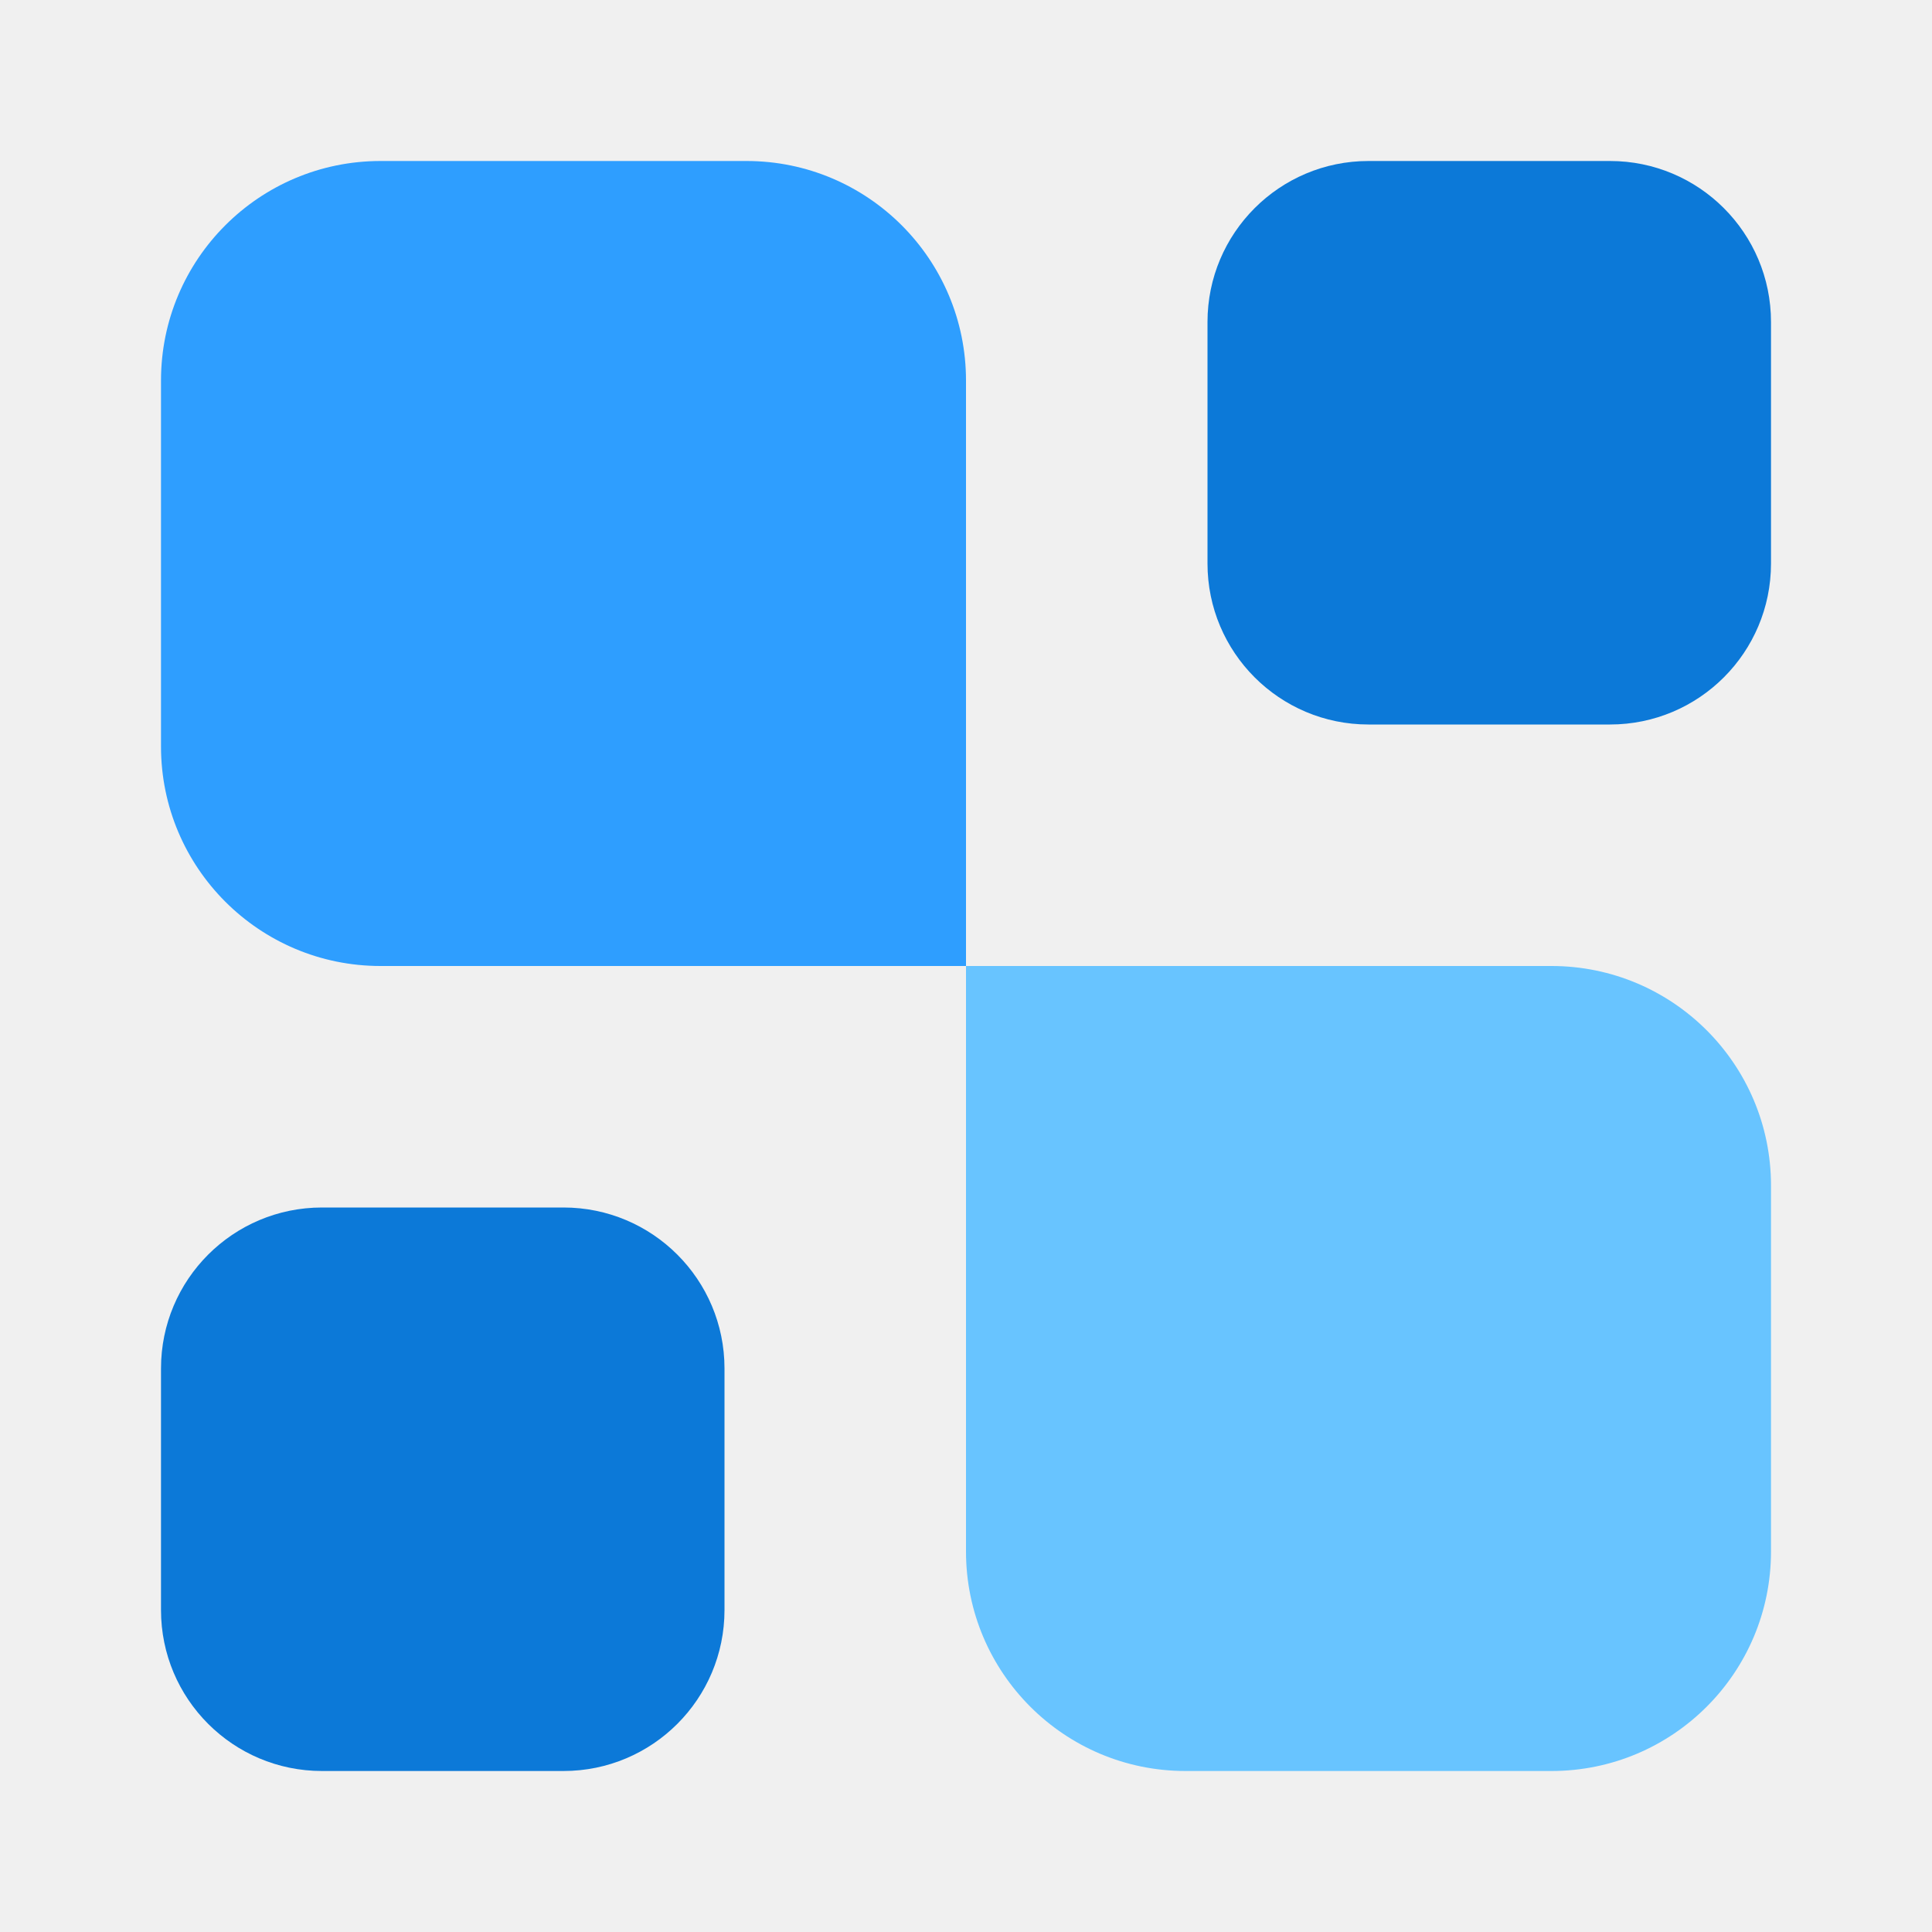
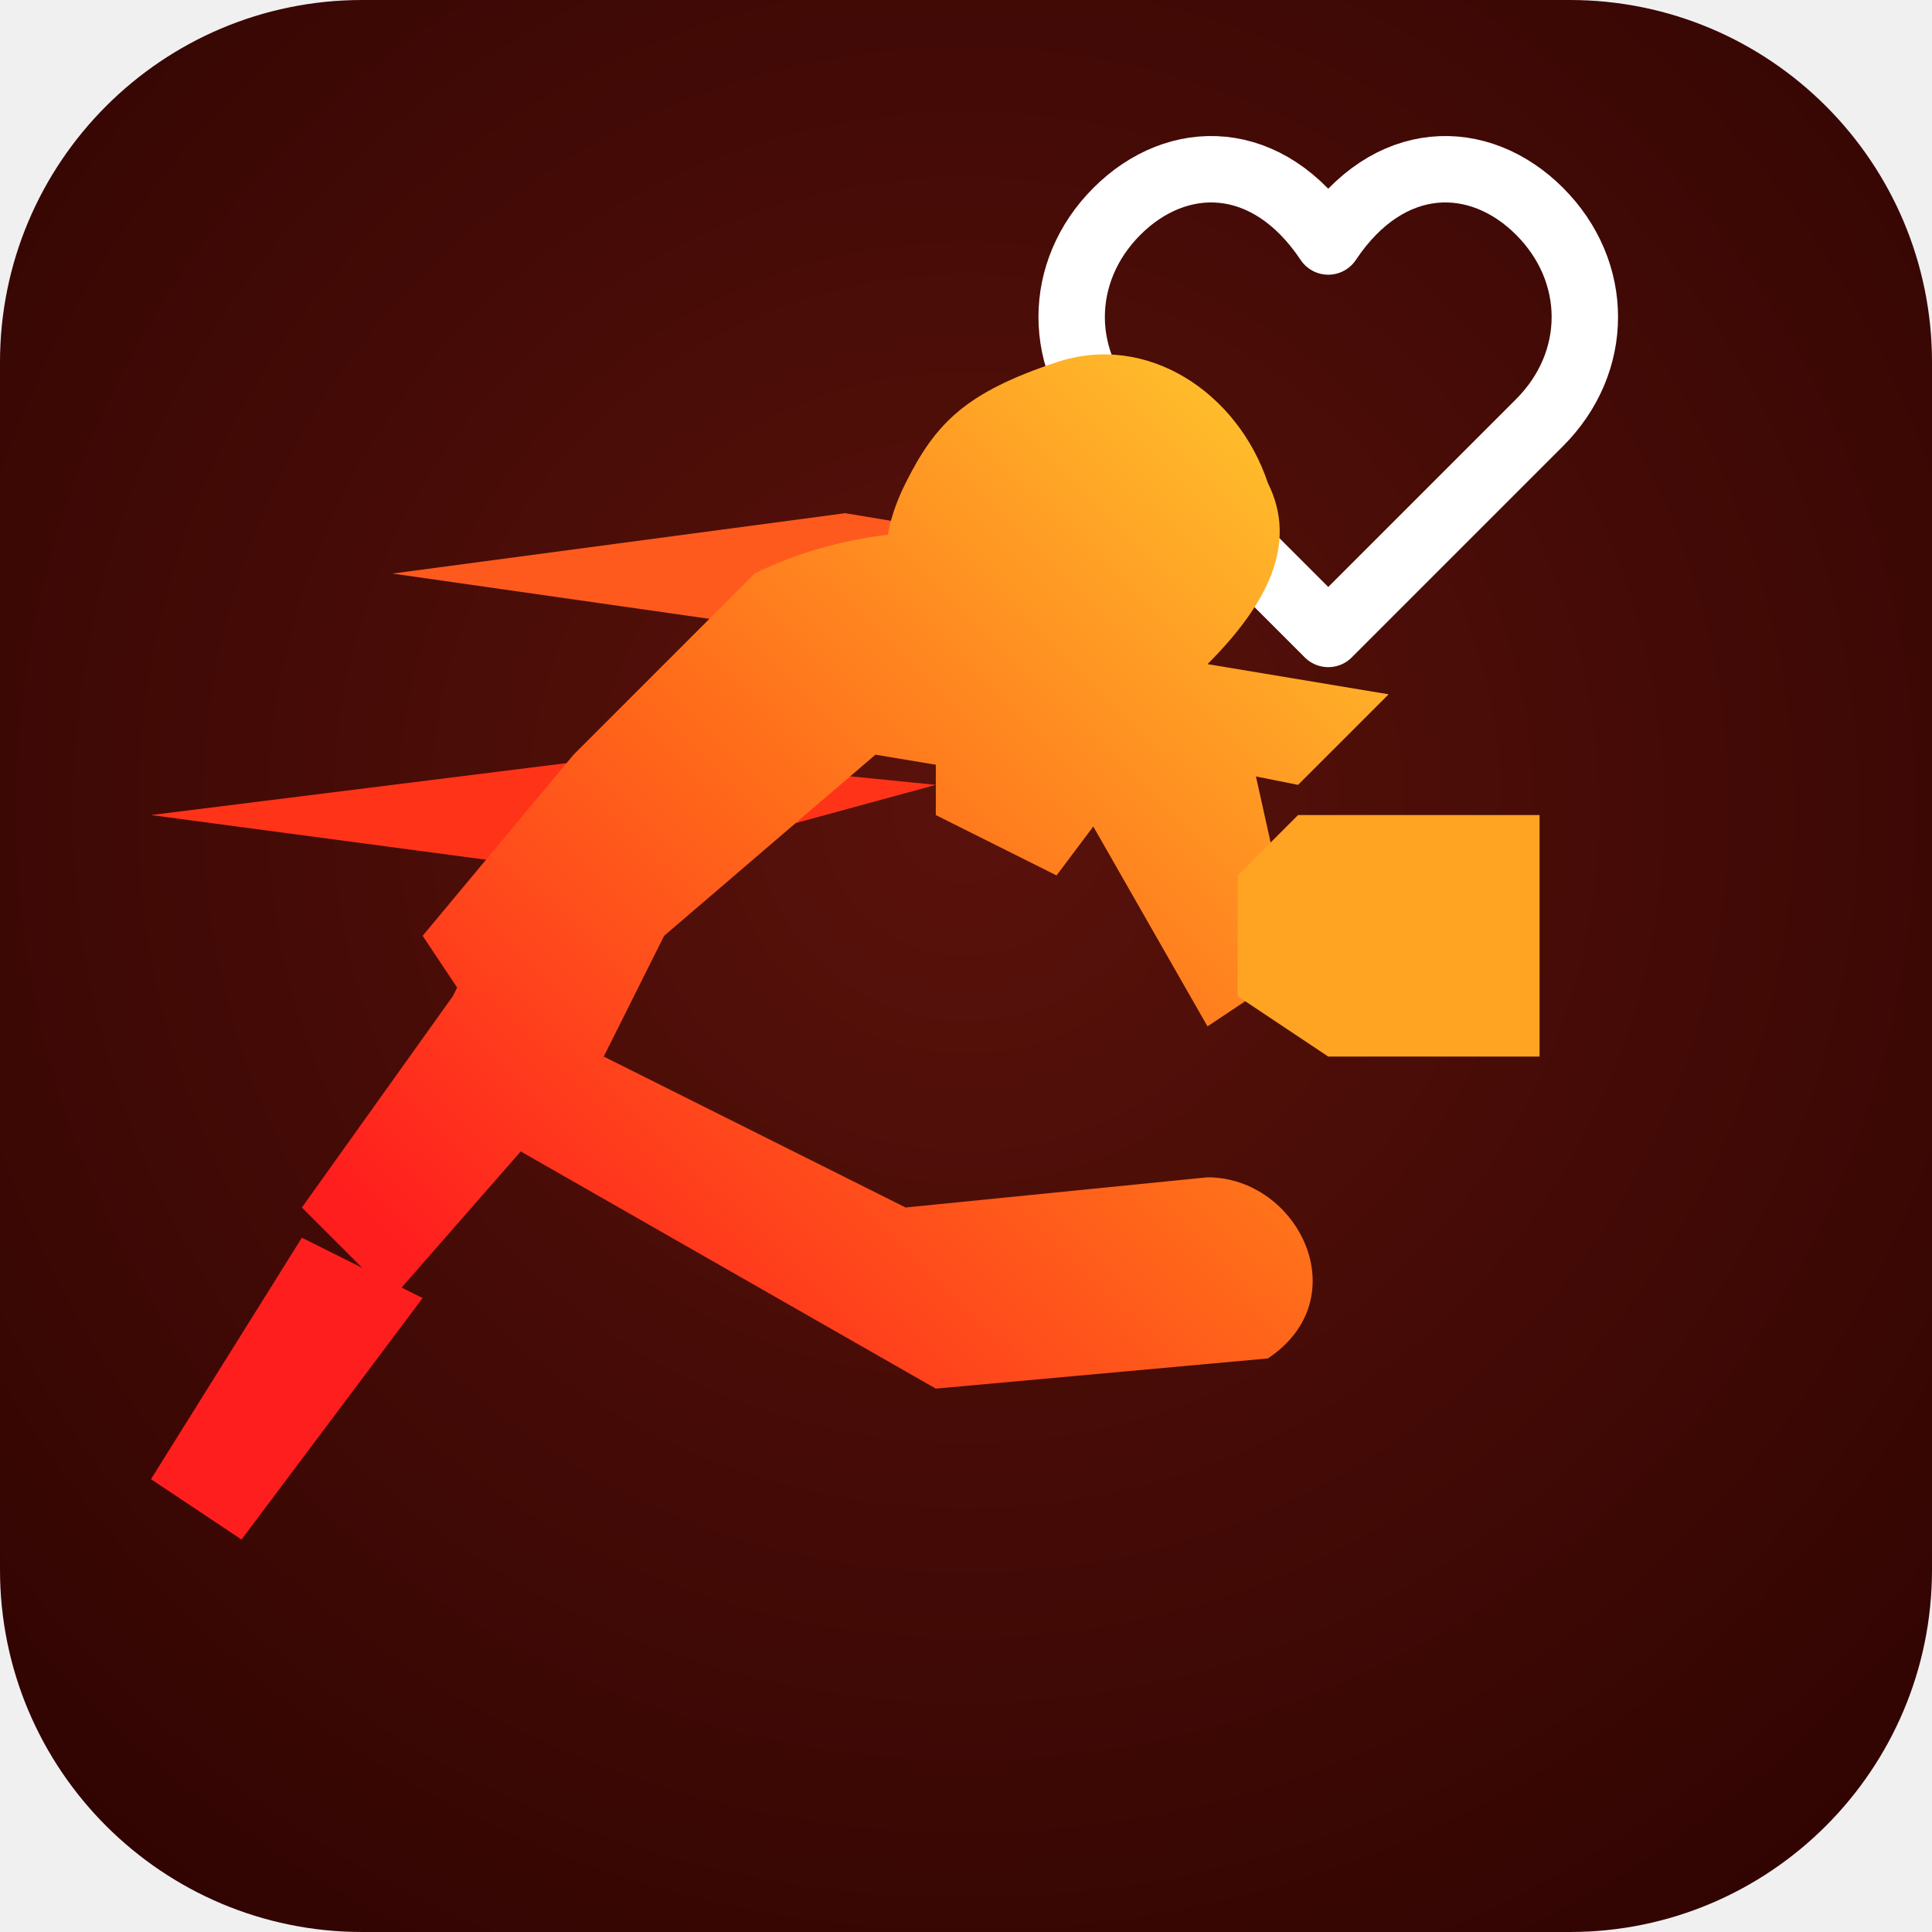
- <svg xmlns="http://www.w3.org/2000/svg" width="24" height="24" viewBox="0 0 24 24" fill="none">
-   <path d="M22 19.273C22 20.779 20.779 22 19.273 22H14.727C13.221 22 12 20.779 12 19.273V12H19.273C20.779 12 22 13.221 22 14.727V19.273Z" fill="#68C4FF" />
-   <path d="M20 2C21.105 2 22 2.895 22 4V7C22 8.105 21.105 9 20 9H17C15.895 9 15 8.105 15 7V4C15 2.895 15.895 2 17 2H20Z" fill="#0C79D8" />
-   <path d="M7 15C8.105 15 9 15.895 9 17V20C9 21.105 8.105 22 7 22H4C2.895 22 2 21.105 2 20V17C2 15.895 2.895 15 4 15H7Z" fill="#0C79D8" />
-   <path d="M12 12H4.727C3.221 12 2 10.779 2 9.273V4.727C2 3.221 3.221 2 4.727 2H9.273C10.779 2 12 3.221 12 4.727V12Z" fill="#2E9EFF" />
+ <svg xmlns="http://www.w3.org/2000/svg" width="64" height="64" viewBox="0 0 64 64" fill="none">
+   <defs>
+     <radialGradient id="bg" cx="50%" cy="42%" r="75%">
+       <stop stop-color="#5A120B" />
+       <stop offset="1" stop-color="#2D0301" />
+     </radialGradient>
+     <linearGradient id="runner" x1="15" y1="43" x2="43" y2="14" gradientUnits="userSpaceOnUse">
+       <stop stop-color="#FF1E1E" />
+       <stop offset=".48" stop-color="#FF6B1A" />
+       <stop offset="1" stop-color="#FFC12C" />
+     </linearGradient>
+   </defs>
+   <rect width="64" height="64" rx="12" fill="url(#bg)" />
+   <path d="M51 7C49 5 46 5 44 8C42 5 39 5 37 7C35 9 35 12 37 14L44 21L51 14C53 12 53 9 51 7Z" stroke="white" stroke-width="2.2" stroke-linejoin="round" />
+   <path d="M28 17L13 19L27 21L34 18L28 17Z" fill="#FF5A1E" />
+   <path d="M21 25L5 27L20 29L31 26L21 25Z" fill="#FF3318" />
+   <path d="M35 12C38 11 41 13 42 16C43 18 42 20 40 22L46 23L43 26L38 25L35 29L31 27L31 22C29 20 29 18 30 16C31 14 32 13 35 12Z" fill="url(#runner)" />
+   <path d="M25 19C29 17 35 17 38 20L35 26L29 25L22 31L16 34L14 31L19 25L25 19Z" fill="url(#runner)" />
+   <path d="M38 20L41 23L43 32L40 34L36 27L33 25L38 20Z" fill="url(#runner)" />
+   <path d="M43 27H51V35H44L41 33V29L43 27Z" fill="#FFA322" />
+   <path d="M25 25L20 35L13 43L10 40L15 33L18 27L25 25Z" fill="url(#runner)" />
+   <path d="M20 35L30 40L40 39C43 39 45 43 42 45L31 46L17 38L20 35Z" fill="url(#runner)" />
+   <path d="M14 43L8 51L5 49L10 41L14 43Z" fill="url(#runner)" />
</svg>
